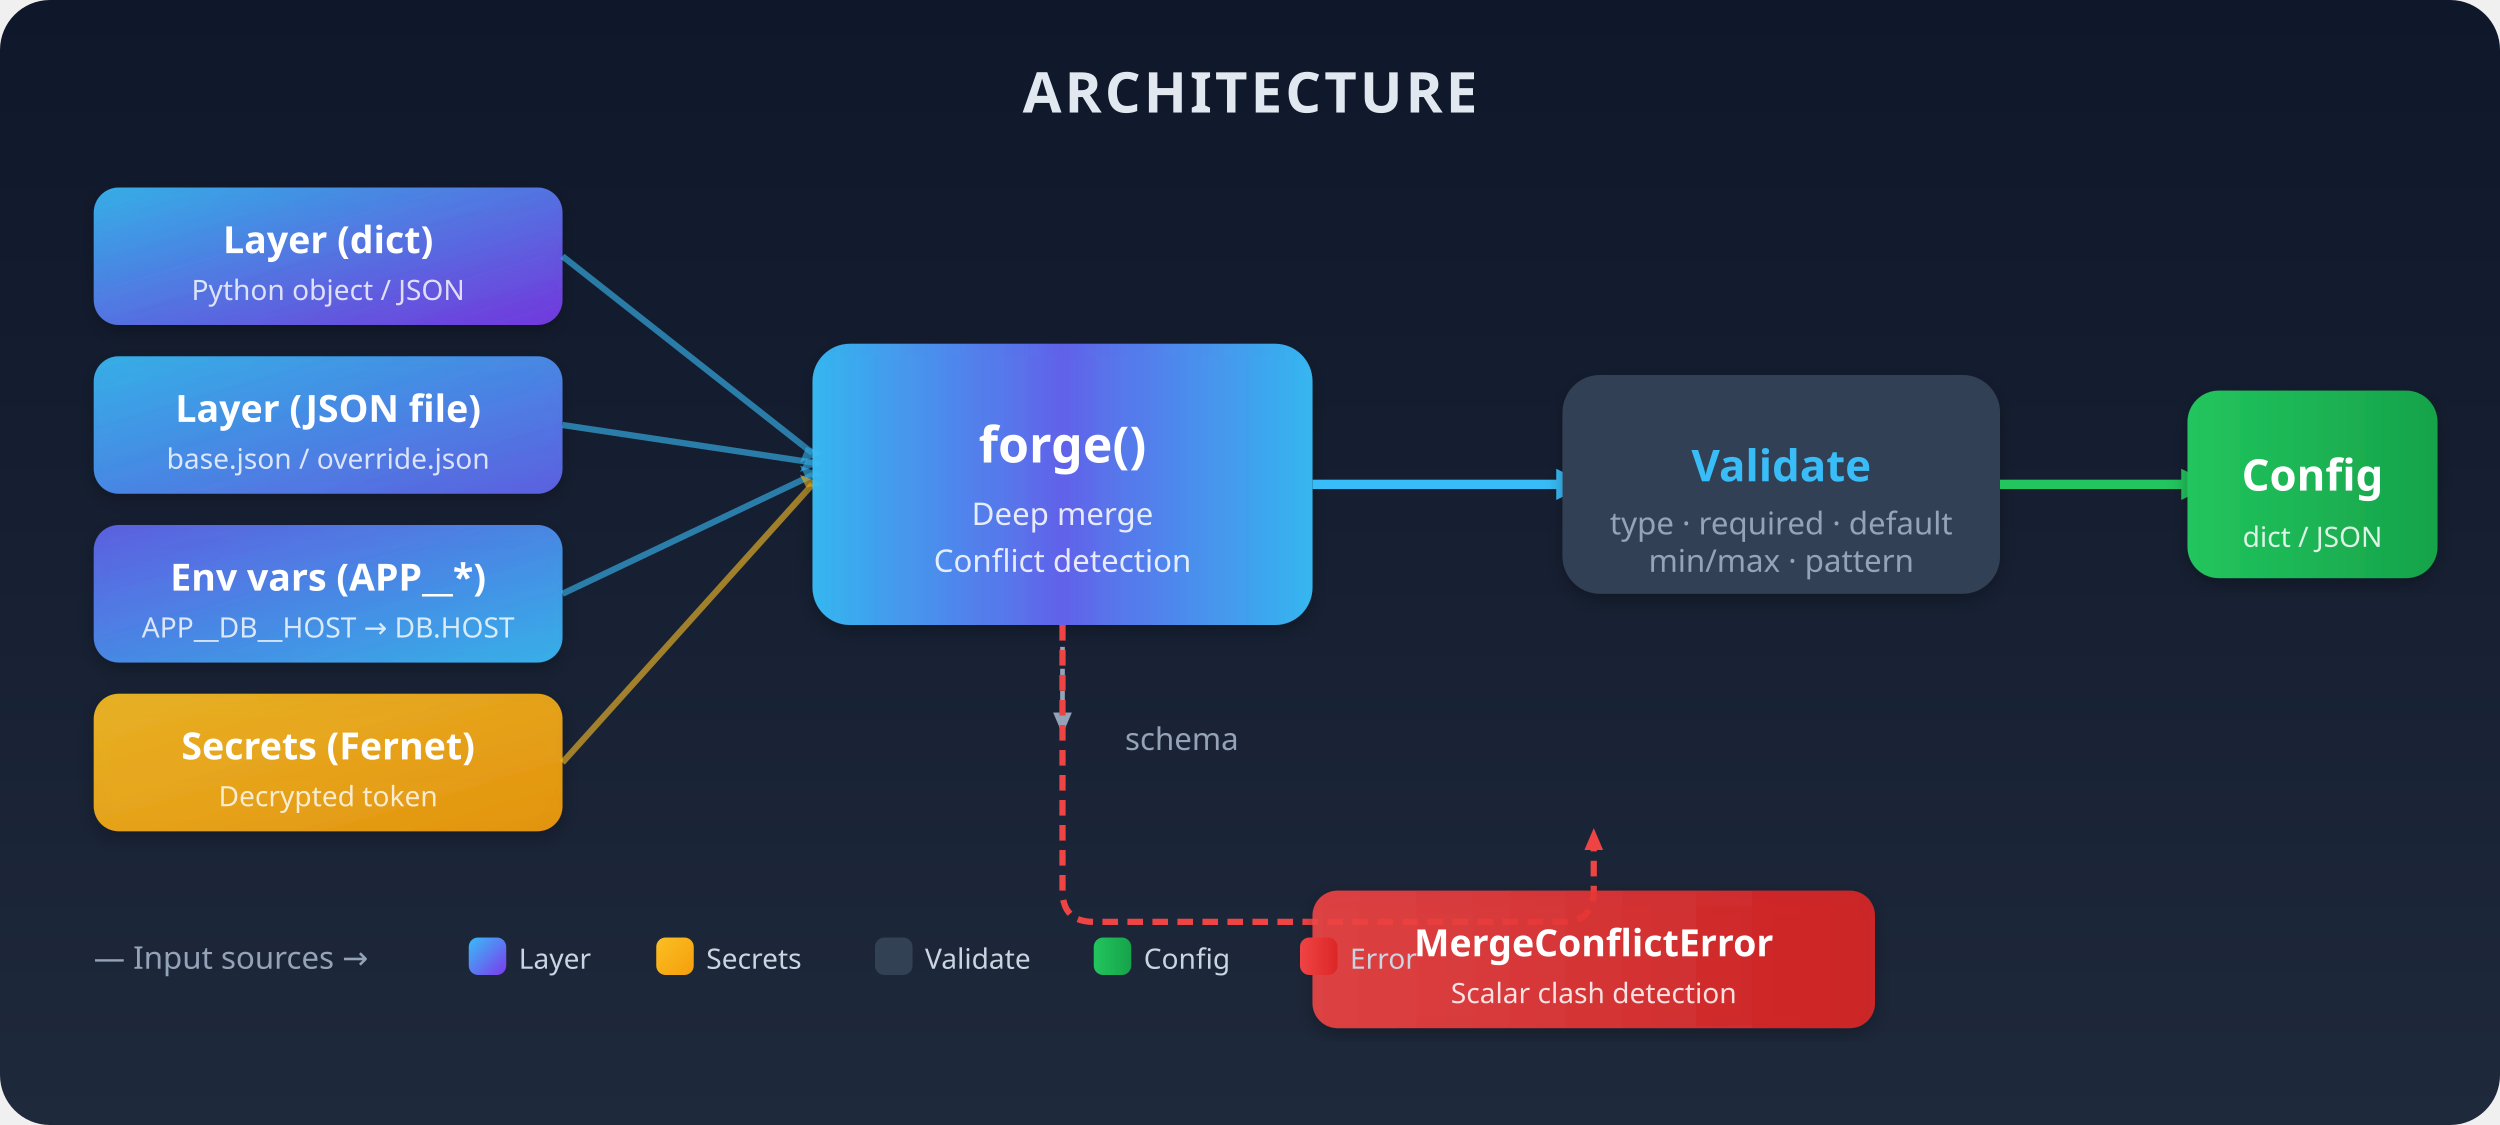
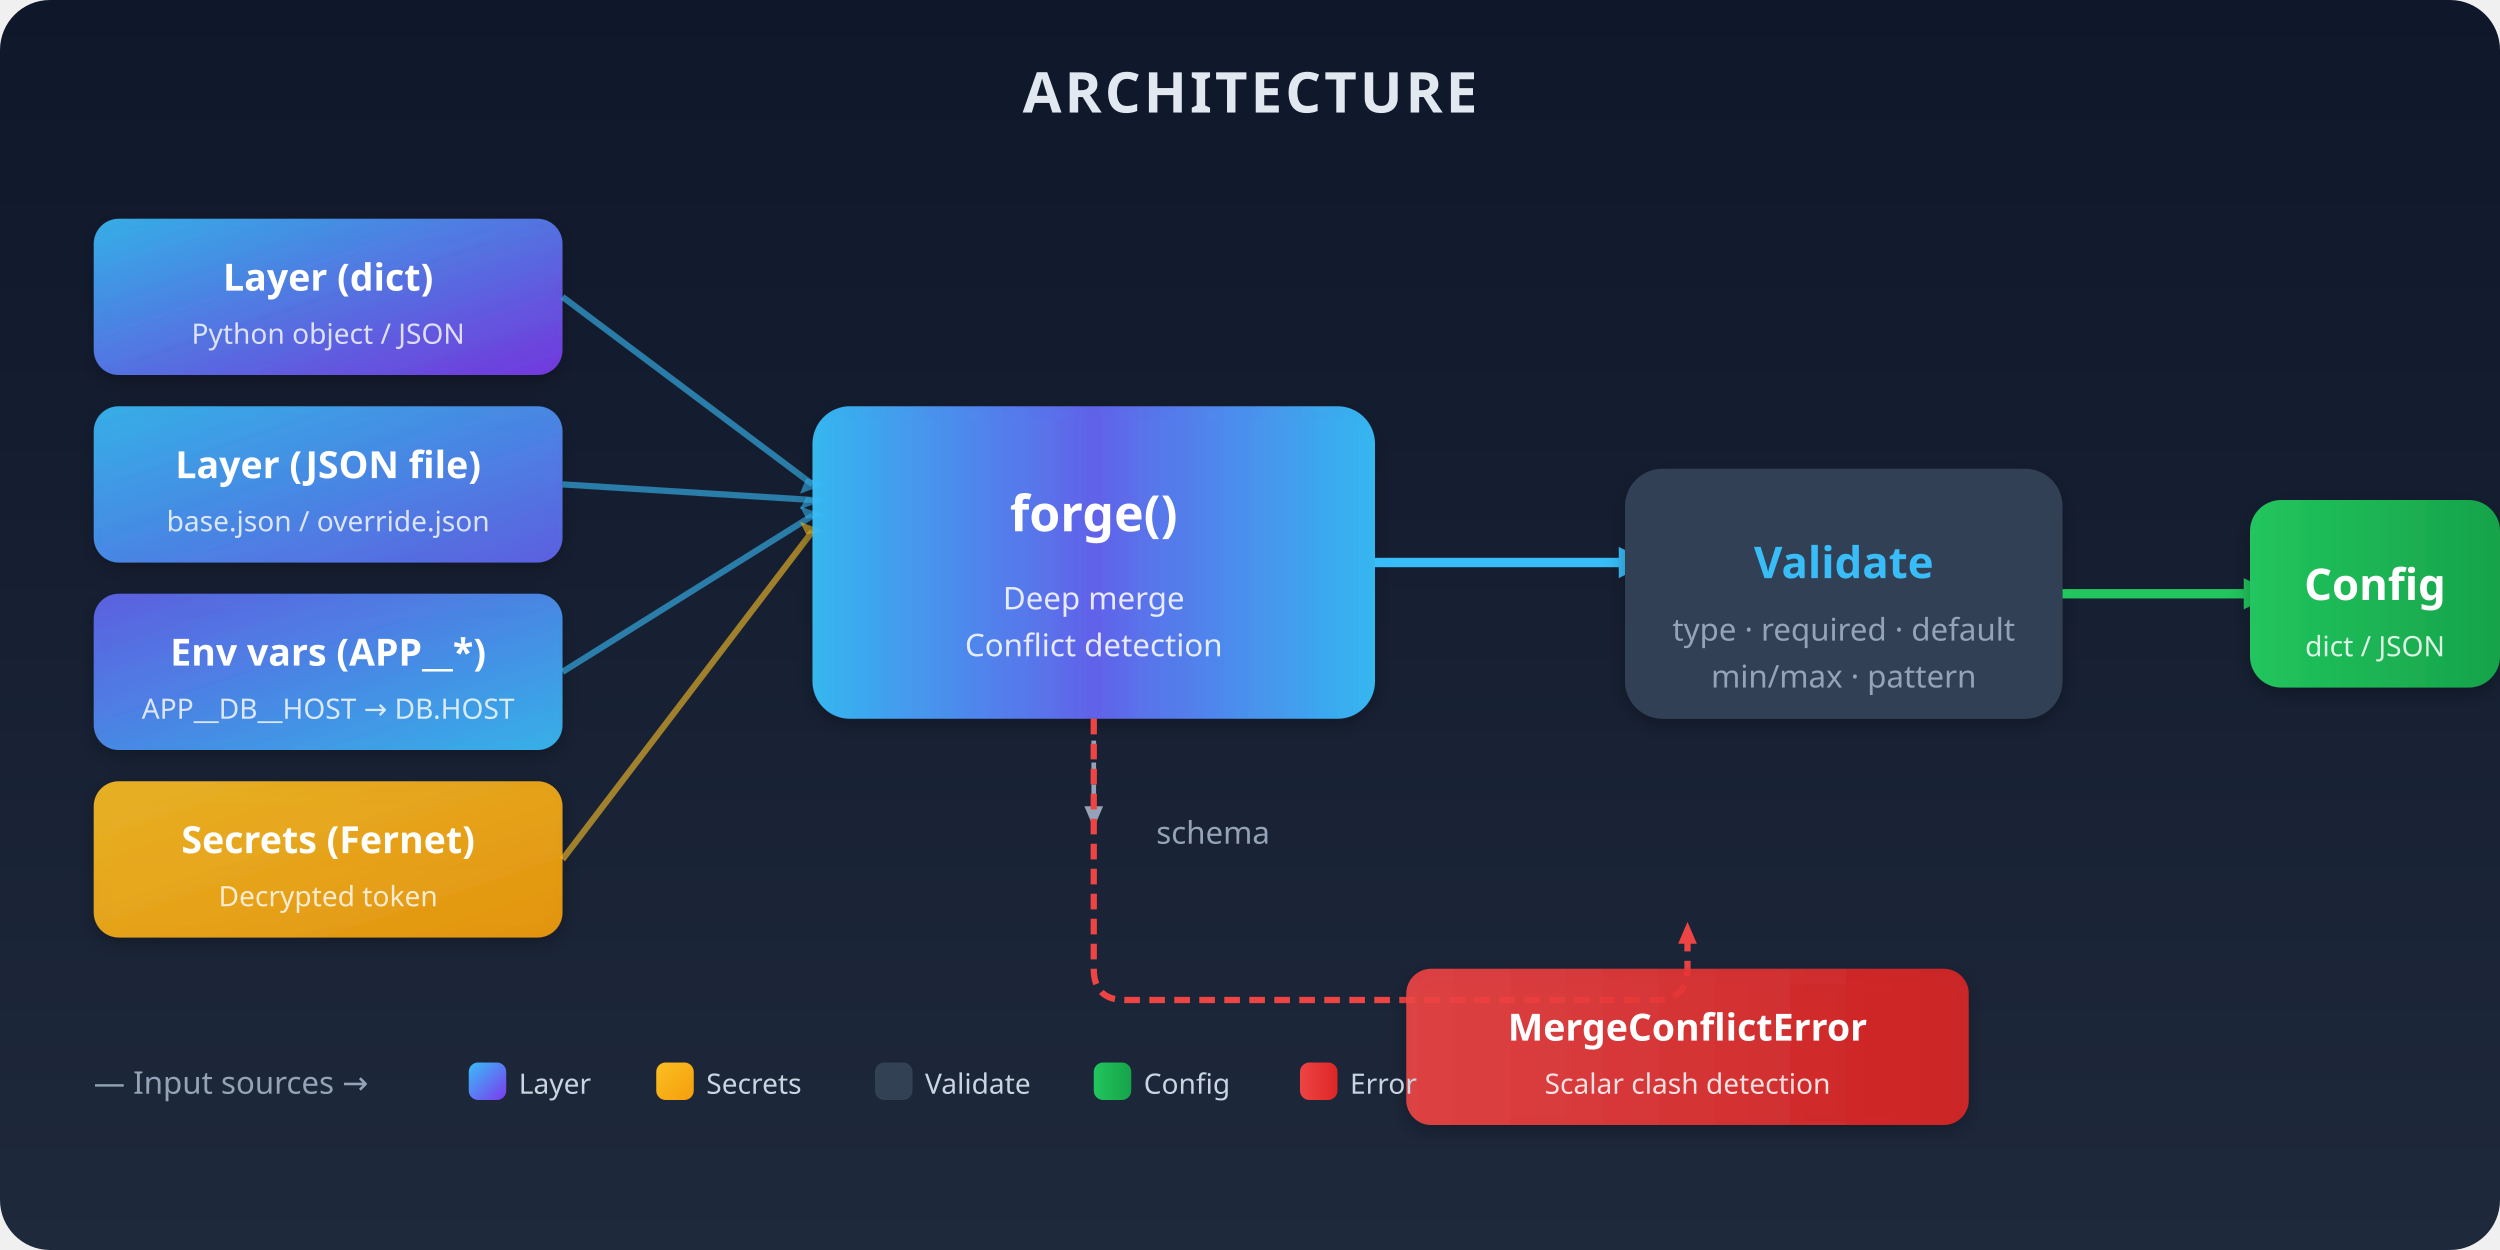
- <svg xmlns="http://www.w3.org/2000/svg" width="800" height="360" viewBox="0 0 800 360" role="img" aria-label="ConfigForge architecture diagram">
+ <svg xmlns="http://www.w3.org/2000/svg" width="800" height="400" viewBox="0 0 800 400" role="img" aria-label="ConfigForge architecture diagram">
  <defs>
    <linearGradient id="bg" x1="0" y1="0" x2="0" y2="1">
      <stop offset="0%" stop-color="#0f172a" />
      <stop offset="100%" stop-color="#1e293b" />
    </linearGradient>
    <linearGradient id="src1" x1="0" y1="0" x2="1" y2="1">
      <stop offset="0%" stop-color="#38bdf8" />
      <stop offset="100%" stop-color="#7c3aed" />
    </linearGradient>
    <linearGradient id="src2" x1="0" y1="0" x2="1" y2="1">
      <stop offset="0%" stop-color="#38bdf8" />
      <stop offset="100%" stop-color="#6366f1" />
    </linearGradient>
    <linearGradient id="src3" x1="0" y1="0" x2="1" y2="1">
      <stop offset="0%" stop-color="#6366f1" />
      <stop offset="100%" stop-color="#38bdf8" />
    </linearGradient>
    <linearGradient id="src4" x1="0" y1="0" x2="1" y2="1">
      <stop offset="0%" stop-color="#fbbf24" />
      <stop offset="100%" stop-color="#f59e0b" />
    </linearGradient>
    <linearGradient id="forge" x1="0" y1="0" x2="1" y2="0">
      <stop offset="0%" stop-color="#38bdf8" />
      <stop offset="50%" stop-color="#6366f1" />
      <stop offset="100%" stop-color="#38bdf8" />
    </linearGradient>
    <linearGradient id="err" x1="0" y1="0" x2="1" y2="0">
      <stop offset="0%" stop-color="#ef4444" />
      <stop offset="100%" stop-color="#dc2626" />
    </linearGradient>
    <linearGradient id="out" x1="0" y1="0" x2="1" y2="0">
      <stop offset="0%" stop-color="#22c55e" />
      <stop offset="100%" stop-color="#16a34a" />
    </linearGradient>
    <filter id="shadow">
      <feDropShadow dx="0" dy="2" stdDeviation="3" flood-color="#000" flood-opacity="0.3" />
    </filter>
  </defs>
-   <rect width="800" height="360" rx="16" fill="url(#bg)" />
+   <rect width="800" height="400" rx="16" fill="url(#bg)" />
  <text x="400" y="36" text-anchor="middle" font-family="system-ui, sans-serif" font-size="18" font-weight="700" fill="#e2e8f0" letter-spacing="1">ARCHITECTURE</text>
  <g filter="url(#shadow)">
-     <rect x="30" y="60" width="150" height="44" rx="8" fill="url(#src1)" opacity="0.9" />
-     <text x="105" y="81" text-anchor="middle" font-family="system-ui, sans-serif" font-size="12" font-weight="600" fill="#fff">Layer (dict)</text>
-     <text x="105" y="96" text-anchor="middle" font-family="system-ui, sans-serif" font-size="9" fill="rgba(255,255,255,0.8)">Python object / JSON</text>
-     <rect x="30" y="114" width="150" height="44" rx="8" fill="url(#src2)" opacity="0.9" />
-     <text x="105" y="135" text-anchor="middle" font-family="system-ui, sans-serif" font-size="12" font-weight="600" fill="#fff">Layer (JSON file)</text>
-     <text x="105" y="150" text-anchor="middle" font-family="system-ui, sans-serif" font-size="9" fill="rgba(255,255,255,0.8)">base.json / override.json</text>
-     <rect x="30" y="168" width="150" height="44" rx="8" fill="url(#src3)" opacity="0.9" />
-     <text x="105" y="189" text-anchor="middle" font-family="system-ui, sans-serif" font-size="12" font-weight="600" fill="#fff">Env vars (APP__*)</text>
-     <text x="105" y="204" text-anchor="middle" font-family="system-ui, sans-serif" font-size="9" fill="rgba(255,255,255,0.8)">APP__DB__HOST → DB.HOST</text>
-     <rect x="30" y="222" width="150" height="44" rx="8" fill="url(#src4)" opacity="0.9" />
-     <text x="105" y="243" text-anchor="middle" font-family="system-ui, sans-serif" font-size="12" font-weight="600" fill="#fff">Secrets (Fernet)</text>
-     <text x="105" y="258" text-anchor="middle" font-family="system-ui, sans-serif" font-size="9" fill="rgba(255,255,255,0.8)">Decrypted token</text>
+     <rect x="30" y="70" width="150" height="50" rx="8" fill="url(#src1)" opacity="0.9" />
+     <text x="105" y="93" text-anchor="middle" font-family="system-ui, sans-serif" font-size="12" font-weight="600" fill="#fff">Layer (dict)</text>
+     <text x="105" y="110" text-anchor="middle" font-family="system-ui, sans-serif" font-size="9" fill="rgba(255,255,255,0.8)">Python object / JSON</text>
+     <rect x="30" y="130" width="150" height="50" rx="8" fill="url(#src2)" opacity="0.9" />
+     <text x="105" y="153" text-anchor="middle" font-family="system-ui, sans-serif" font-size="12" font-weight="600" fill="#fff">Layer (JSON file)</text>
+     <text x="105" y="170" text-anchor="middle" font-family="system-ui, sans-serif" font-size="9" fill="rgba(255,255,255,0.8)">base.json / override.json</text>
+     <rect x="30" y="190" width="150" height="50" rx="8" fill="url(#src3)" opacity="0.9" />
+     <text x="105" y="213" text-anchor="middle" font-family="system-ui, sans-serif" font-size="12" font-weight="600" fill="#fff">Env vars (APP__*)</text>
+     <text x="105" y="230" text-anchor="middle" font-family="system-ui, sans-serif" font-size="9" fill="rgba(255,255,255,0.8)">APP__DB__HOST → DB.HOST</text>
+     <rect x="30" y="250" width="150" height="50" rx="8" fill="url(#src4)" opacity="0.9" />
+     <text x="105" y="273" text-anchor="middle" font-family="system-ui, sans-serif" font-size="12" font-weight="600" fill="#fff">Secrets (Fernet)</text>
+     <text x="105" y="290" text-anchor="middle" font-family="system-ui, sans-serif" font-size="9" fill="rgba(255,255,255,0.8)">Decrypted token</text>
  </g>
-   <line x1="180" y1="82" x2="260" y2="145" stroke="#38bdf8" stroke-width="2" opacity="0.6" />
-   <polygon points="258,143 264,145 256,148" fill="#38bdf8" opacity="0.6" />
-   <line x1="180" y1="136" x2="260" y2="148" stroke="#38bdf8" stroke-width="2" opacity="0.6" />
-   <polygon points="258,147 264,148 256,151" fill="#38bdf8" opacity="0.6" />
-   <line x1="180" y1="190" x2="260" y2="152" stroke="#38bdf8" stroke-width="2" opacity="0.6" />
-   <polygon points="258,153 264,152 256,149" fill="#38bdf8" opacity="0.6" />
-   <line x1="180" y1="244" x2="260" y2="155" stroke="#fbbf24" stroke-width="2" opacity="0.6" />
-   <polygon points="258,156 264,155 256,152" fill="#fbbf24" opacity="0.6" />
+   <line x1="180" y1="95" x2="260" y2="155" stroke="#38bdf8" stroke-width="2" opacity="0.6" />
+   <polygon points="258,153 264,155 256,158" fill="#38bdf8" opacity="0.6" />
+   <line x1="180" y1="155" x2="260" y2="160" stroke="#38bdf8" stroke-width="2" opacity="0.6" />
+   <polygon points="258,159 264,160 256,163" fill="#38bdf8" opacity="0.6" />
+   <line x1="180" y1="215" x2="260" y2="165" stroke="#38bdf8" stroke-width="2" opacity="0.6" />
+   <polygon points="258,166 264,165 256,162" fill="#38bdf8" opacity="0.6" />
+   <line x1="180" y1="275" x2="260" y2="170" stroke="#fbbf24" stroke-width="2" opacity="0.6" />
+   <polygon points="258,171 264,170 256,167" fill="#fbbf24" opacity="0.6" />
  <g filter="url(#shadow)">
-     <rect x="260" y="110" width="160" height="90" rx="12" fill="url(#forge)" opacity="0.95" />
-     <text x="340" y="148" text-anchor="middle" font-family="system-ui, sans-serif" font-size="16" font-weight="700" fill="#fff">forge()</text>
-     <text x="340" y="168" text-anchor="middle" font-family="system-ui, sans-serif" font-size="10" fill="rgba(255,255,255,0.85)">Deep merge</text>
-     <text x="340" y="183" text-anchor="middle" font-family="system-ui, sans-serif" font-size="10" fill="rgba(255,255,255,0.85)">Conflict detection</text>
+     <rect x="260" y="130" width="180" height="100" rx="12" fill="url(#forge)" opacity="0.95" />
+     <text x="350" y="170" text-anchor="middle" font-family="system-ui, sans-serif" font-size="16" font-weight="700" fill="#fff">forge()</text>
+     <text x="350" y="195" text-anchor="middle" font-family="system-ui, sans-serif" font-size="10" fill="rgba(255,255,255,0.85)">Deep merge</text>
+     <text x="350" y="210" text-anchor="middle" font-family="system-ui, sans-serif" font-size="10" fill="rgba(255,255,255,0.85)">Conflict detection</text>
  </g>
-   <line x1="420" y1="155" x2="500" y2="155" stroke="#38bdf8" stroke-width="3" />
-   <polygon points="498,150 508,155 498,160" fill="#38bdf8" />
-   <line x1="340" y1="200" x2="340" y2="230" stroke="#94a3b8" stroke-width="1.5" stroke-dasharray="4,3" />
-   <polygon points="337,228 340,235 343,228" fill="#94a3b8" />
-   <text x="360" y="240" font-family="system-ui, sans-serif" font-size="10" fill="#94a3b8">schema</text>
+   <line x1="440" y1="180" x2="520" y2="180" stroke="#38bdf8" stroke-width="3" />
+   <polygon points="518,175 528,180 518,185" fill="#38bdf8" />
+   <line x1="350" y1="230" x2="350" y2="260" stroke="#94a3b8" stroke-width="1.5" stroke-dasharray="4,3" />
+   <polygon points="347,258 350,265 353,258" fill="#94a3b8" />
+   <text x="370" y="270" font-family="system-ui, sans-serif" font-size="10" fill="#94a3b8">schema</text>
  <g filter="url(#shadow)">
-     <rect x="500" y="120" width="140" height="70" rx="12" fill="#334155" />
-     <text x="570" y="154" text-anchor="middle" font-family="system-ui, sans-serif" font-size="14" font-weight="700" fill="#38bdf8">Validate</text>
-     <text x="570" y="171" text-anchor="middle" font-family="system-ui, sans-serif" font-size="10" fill="#94a3b8">type · required · default</text>
-     <text x="570" y="183" text-anchor="middle" font-family="system-ui, sans-serif" font-size="10" fill="#94a3b8">min/max · pattern</text>
+     <rect x="520" y="150" width="140" height="80" rx="12" fill="#334155" />
+     <text x="590" y="185" text-anchor="middle" font-family="system-ui, sans-serif" font-size="14" font-weight="700" fill="#38bdf8">Validate</text>
+     <text x="590" y="205" text-anchor="middle" font-family="system-ui, sans-serif" font-size="10" fill="#94a3b8">type · required · default</text>
+     <text x="590" y="220" text-anchor="middle" font-family="system-ui, sans-serif" font-size="10" fill="#94a3b8">min/max · pattern</text>
  </g>
-   <line x1="640" y1="155" x2="700" y2="155" stroke="#22c55e" stroke-width="3" />
-   <polygon points="698,150 708,155 698,160" fill="#22c55e" />
+   <line x1="660" y1="190" x2="720" y2="190" stroke="#22c55e" stroke-width="3" />
+   <polygon points="718,185 728,190 718,195" fill="#22c55e" />
  <g filter="url(#shadow)">
-     <rect x="700" y="125" width="80" height="60" rx="10" fill="url(#out)" />
-     <text x="740" y="157" text-anchor="middle" font-family="system-ui, sans-serif" font-size="14" font-weight="700" fill="#fff">Config</text>
-     <text x="740" y="175" text-anchor="middle" font-family="system-ui, sans-serif" font-size="9" fill="rgba(255,255,255,0.85)">dict / JSON</text>
+     <rect x="720" y="160" width="80" height="60" rx="10" fill="url(#out)" />
+     <text x="760" y="192" text-anchor="middle" font-family="system-ui, sans-serif" font-size="14" font-weight="700" fill="#fff">Config</text>
+     <text x="760" y="210" text-anchor="middle" font-family="system-ui, sans-serif" font-size="9" fill="rgba(255,255,255,0.85)">dict / JSON</text>
  </g>
-   <path d="M340 200 L340 285 Q340 295 350 295 L500 295 Q510 295 510 285 L510 270" fill="none" stroke="#ef4444" stroke-width="2" stroke-dasharray="5,3" />
-   <polygon points="507,272 510,265 513,272" fill="#ef4444" />
+   <path d="M350 230 L350 310 Q350 320 360 320 L530 320 Q540 320 540 310 L540 300" fill="none" stroke="#ef4444" stroke-width="2" stroke-dasharray="5,3" />
+   <polygon points="537,302 540,295 543,302" fill="#ef4444" />
  <g filter="url(#shadow)">
-     <rect x="420" y="285" width="180" height="44" rx="8" fill="url(#err)" opacity="0.9" />
-     <text x="510" y="306" text-anchor="middle" font-family="system-ui, sans-serif" font-size="12" font-weight="600" fill="#fff">MergeConflictError</text>
-     <text x="510" y="321" text-anchor="middle" font-family="system-ui, sans-serif" font-size="9" fill="rgba(255,255,255,0.85)">Scalar clash detection</text>
+     <rect x="450" y="310" width="180" height="50" rx="8" fill="url(#err)" opacity="0.9" />
+     <text x="540" y="333" text-anchor="middle" font-family="system-ui, sans-serif" font-size="12" font-weight="600" fill="#fff">MergeConflictError</text>
+     <text x="540" y="350" text-anchor="middle" font-family="system-ui, sans-serif" font-size="9" fill="rgba(255,255,255,0.85)">Scalar clash detection</text>
  </g>
-   <g transform="translate(30, 300)">
+   <g transform="translate(30, 340)">
    <text x="0" y="10" font-family="system-ui, sans-serif" font-size="10" fill="#94a3b8">— Input sources →</text>
    <rect x="120" y="0" width="12" height="12" rx="3" fill="url(#src1)" />
    <text x="136" y="10" font-family="system-ui, sans-serif" font-size="9" fill="#cbd5e1">Layer</text>
    <rect x="180" y="0" width="12" height="12" rx="3" fill="url(#src4)" />
    <text x="196" y="10" font-family="system-ui, sans-serif" font-size="9" fill="#cbd5e1">Secrets</text>
    <rect x="250" y="0" width="12" height="12" rx="3" fill="#334155" />
    <text x="266" y="10" font-family="system-ui, sans-serif" font-size="9" fill="#cbd5e1">Validate</text>
    <rect x="320" y="0" width="12" height="12" rx="3" fill="url(#out)" />
    <text x="336" y="10" font-family="system-ui, sans-serif" font-size="9" fill="#cbd5e1">Config</text>
    <rect x="386" y="0" width="12" height="12" rx="3" fill="url(#err)" />
    <text x="402" y="10" font-family="system-ui, sans-serif" font-size="9" fill="#cbd5e1">Error</text>
  </g>
</svg>
